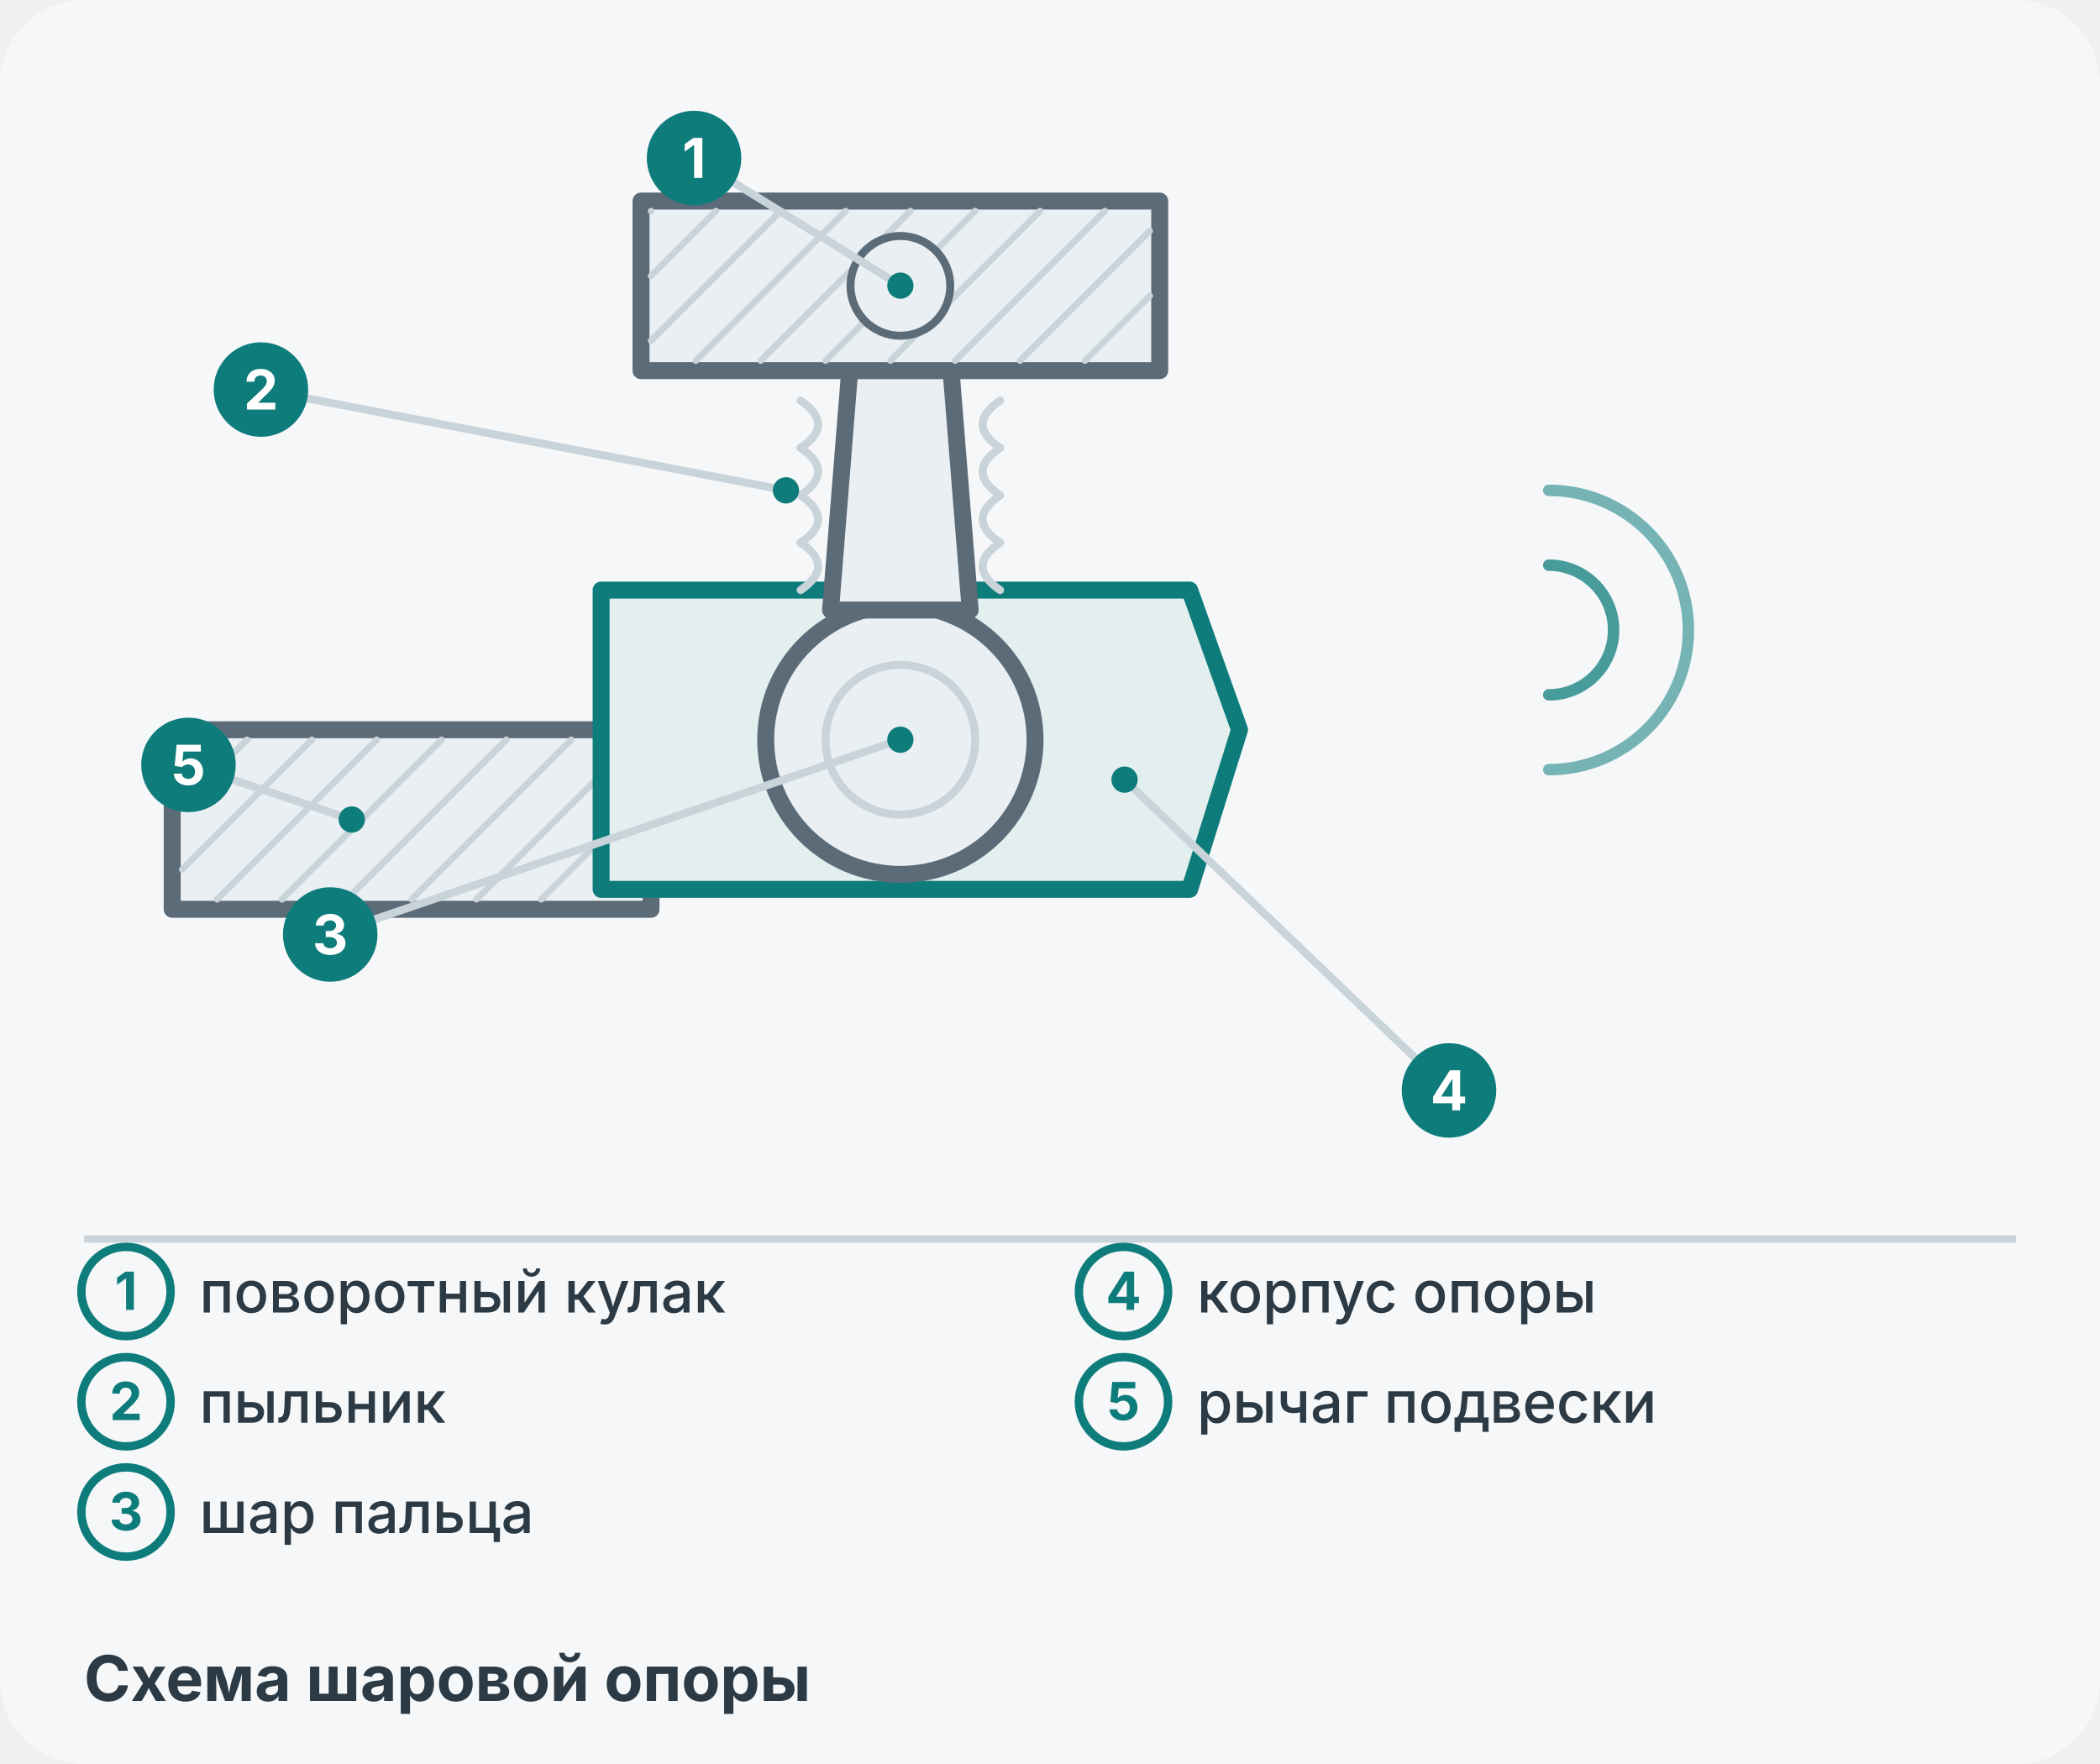
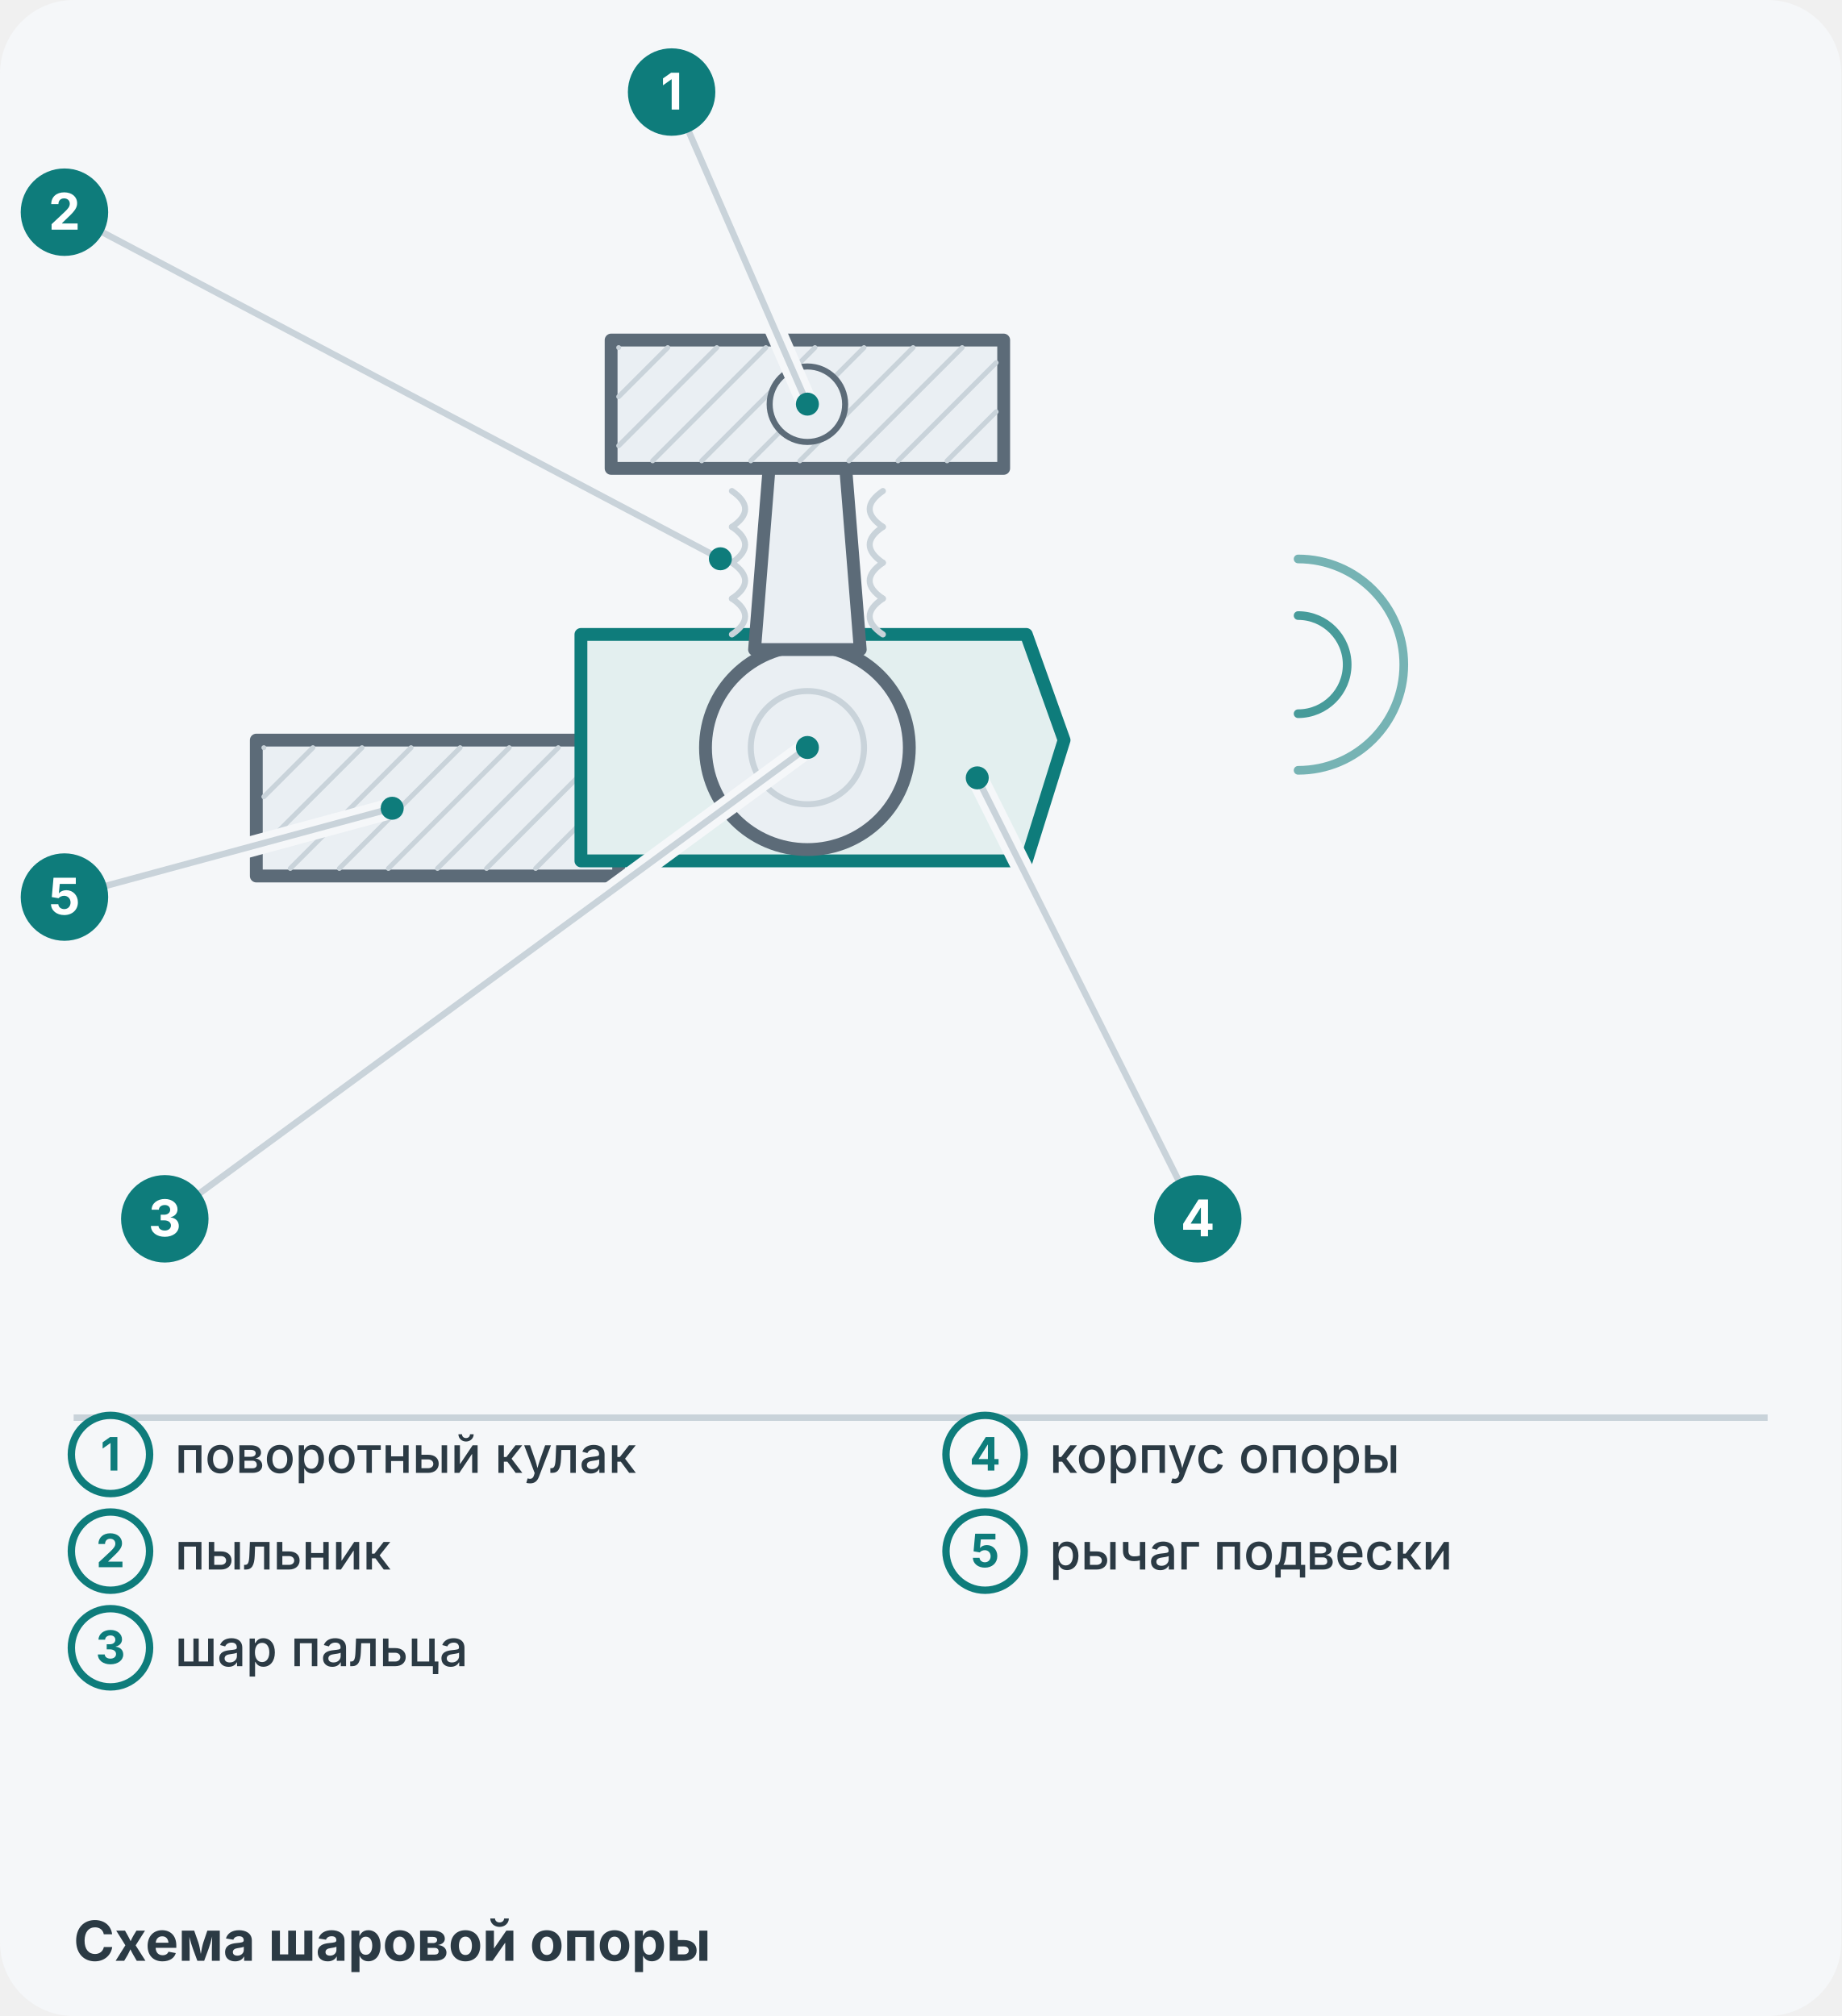
- <svg xmlns="http://www.w3.org/2000/svg" viewBox="0 0 400 336" role="img" aria-label="Схема шаровой опоры">
-   <rect width="400" height="336" rx="16" fill="#F5F7F9" />
-   <g transform="translate(10,6) scale(0.95)">
+ <svg xmlns="http://www.w3.org/2000/svg" viewBox="0 0 400 438" role="img" aria-label="Схема шаровой опоры">
+   <rect width="400" height="438" rx="16" fill="#F5F7F9" />
+   <g id="hl" />
+   <g transform="translate(36,46) scale(0.82)">
    <g fill="none" stroke-linecap="round" stroke-linejoin="round">
      <path d="M 24.0 140.0 L 120.0 140.0 L 120.0 176.0 L 24.0 176.0 Z" stroke="#5C6B78" stroke-width="3.4" fill="#EAEFF3" />
      <path d="M 26.0 142.0 L 26.0 142.0" stroke="#C9D3DA" stroke-width="1.3" />
      <path d="M 39.0 142.0 L 26.0 155.0" stroke="#C9D3DA" stroke-width="1.3" />
      <path d="M 52.0 142.0 L 26.0 168.0" stroke="#C9D3DA" stroke-width="1.3" />
      <path d="M 65.0 142.0 L 33.0 174.0" stroke="#C9D3DA" stroke-width="1.3" />
      <path d="M 78.0 142.0 L 46.0 174.0" stroke="#C9D3DA" stroke-width="1.3" />
      <path d="M 91.0 142.0 L 59.0 174.0" stroke="#C9D3DA" stroke-width="1.3" />
      <path d="M 104.0 142.0 L 72.0 174.0" stroke="#C9D3DA" stroke-width="1.3" />
      <path d="M 117.0 142.0 L 85.0 174.0" stroke="#C9D3DA" stroke-width="1.3" />
      <path d="M 118.0 154.0 L 98.0 174.0" stroke="#C9D3DA" stroke-width="1.3" />
      <path d="M 110.0 112.0 L 228.0 112.0 L 238.0 140.0 L 228.0 172.0 L 110.0 172.0 Z" stroke="#0E7C7B" stroke-width="3.4" fill="#E3EFEF" />
      <circle cx="170.0" cy="142.0" r="27.0" stroke="#5C6B78" stroke-width="3.4" fill="#EAEFF3" />
      <circle cx="170.0" cy="142.0" r="15.0" stroke="#C9D3DA" stroke-width="1.6" fill="none" />
      <path d="M 156.0 116.0 L 184.0 116.0 L 180.0 66.0 L 160.0 66.0 Z" stroke="#5C6B78" stroke-width="3.4" fill="#EAEFF3" />
      <path d="M 150.0 112.0 Q 157.0 107.2 150.0 102.5" stroke="#C9D3DA" stroke-width="1.6" fill="none" />
      <path d="M 150.0 102.5 Q 157.0 97.8 150.0 93.0" stroke="#C9D3DA" stroke-width="1.6" fill="none" />
      <path d="M 150.0 93.0 Q 157.0 88.2 150.0 83.5" stroke="#C9D3DA" stroke-width="1.6" fill="none" />
      <path d="M 150.0 83.5 Q 157.0 78.8 150.0 74.0" stroke="#C9D3DA" stroke-width="1.6" fill="none" />
      <path d="M 190.0 112.0 Q 183.0 107.2 190.0 102.5" stroke="#C9D3DA" stroke-width="1.6" fill="none" />
      <path d="M 190.0 102.5 Q 183.0 97.8 190.0 93.0" stroke="#C9D3DA" stroke-width="1.6" fill="none" />
      <path d="M 190.0 93.0 Q 183.0 88.2 190.0 83.5" stroke="#C9D3DA" stroke-width="1.6" fill="none" />
      <path d="M 190.0 83.5 Q 183.0 78.8 190.0 74.0" stroke="#C9D3DA" stroke-width="1.6" fill="none" />
      <path d="M 118.0 34.0 L 222.0 34.0 L 222.0 68.0 L 118.0 68.0 Z" stroke="#5C6B78" stroke-width="3.4" fill="#EAEFF3" />
      <path d="M 120.0 36.0 L 120.0 36.0" stroke="#C9D3DA" stroke-width="1.3" />
      <path d="M 133.0 36.0 L 120.0 49.0" stroke="#C9D3DA" stroke-width="1.3" />
      <path d="M 146.0 36.0 L 120.0 62.0" stroke="#C9D3DA" stroke-width="1.3" />
      <path d="M 159.0 36.0 L 129.0 66.0" stroke="#C9D3DA" stroke-width="1.3" />
      <path d="M 172.0 36.0 L 142.0 66.0" stroke="#C9D3DA" stroke-width="1.3" />
      <path d="M 185.0 36.0 L 155.0 66.0" stroke="#C9D3DA" stroke-width="1.3" />
      <path d="M 198.0 36.0 L 168.0 66.0" stroke="#C9D3DA" stroke-width="1.3" />
      <path d="M 211.0 36.0 L 181.0 66.0" stroke="#C9D3DA" stroke-width="1.3" />
      <path d="M 220.0 40.0 L 194.0 66.0" stroke="#C9D3DA" stroke-width="1.3" />
      <path d="M 220.0 53.0 L 207.0 66.0" stroke="#C9D3DA" stroke-width="1.3" />
      <circle cx="170.0" cy="51.0" r="10.0" stroke="#5C6B78" stroke-width="1.6" fill="#EAEFF3" />
      <path d="M 300 107 A 13 13 0 0 1 300 133" stroke="#0E7C7B" stroke-width="2.3" opacity="0.75" />
      <path d="M 300 92 A 28 28 0 0 1 300 148" stroke="#0E7C7B" stroke-width="2.3" opacity="0.55" />
    </g>
  </g>
-   <path d="M 16 236 L 384 236" stroke="#C9D3DA" stroke-width="1.4" fill="none" />
  <g fill="none" stroke-linecap="round" stroke-linejoin="round">
-     <path d="M 171.5 54.4 L 132.2 30.1" stroke="#C9D3DA" stroke-width="1.5" fill="none" />
-     <circle cx="171.5" cy="54.4" r="2.5" fill="#0E7C7B" />
-     <circle cx="132.2" cy="30.1" r="9" fill="#0E7C7B" />
-     <text x="132.2" y="33.9" font-family="Manrope, Inter, system-ui, -apple-system, Segoe UI, sans-serif" font-size="10.5" font-weight="700" fill="#FFFFFF" text-anchor="middle">1</text>
-     <path d="M 149.7 93.4 L 49.7 74.2" stroke="#C9D3DA" stroke-width="1.5" fill="none" />
-     <circle cx="149.7" cy="93.4" r="2.5" fill="#0E7C7B" />
-     <circle cx="49.7" cy="74.2" r="9" fill="#0E7C7B" />
-     <text x="49.7" y="78.0" font-family="Manrope, Inter, system-ui, -apple-system, Segoe UI, sans-serif" font-size="10.5" font-weight="700" fill="#FFFFFF" text-anchor="middle">2</text>
-     <path d="M 171.5 140.9 L 62.9 178.0" stroke="#C9D3DA" stroke-width="1.5" fill="none" />
-     <circle cx="171.5" cy="140.9" r="2.5" fill="#0E7C7B" />
-     <circle cx="62.9" cy="178.0" r="9" fill="#0E7C7B" />
-     <text x="62.9" y="181.8" font-family="Manrope, Inter, system-ui, -apple-system, Segoe UI, sans-serif" font-size="10.5" font-weight="700" fill="#FFFFFF" text-anchor="middle">3</text>
-     <path d="M 214.2 148.5 L 276.0 207.7" stroke="#C9D3DA" stroke-width="1.5" fill="none" />
-     <circle cx="214.2" cy="148.5" r="2.5" fill="#0E7C7B" />
-     <circle cx="276.0" cy="207.7" r="9" fill="#0E7C7B" />
-     <text x="276.0" y="211.5" font-family="Manrope, Inter, system-ui, -apple-system, Segoe UI, sans-serif" font-size="10.5" font-weight="700" fill="#FFFFFF" text-anchor="middle">4</text>
-     <path d="M 67.0 156.1 L 35.9 145.7" stroke="#C9D3DA" stroke-width="1.5" fill="none" />
-     <circle cx="67.0" cy="156.1" r="2.5" fill="#0E7C7B" />
-     <circle cx="35.9" cy="145.7" r="9" fill="#0E7C7B" />
-     <text x="35.9" y="149.5" font-family="Manrope, Inter, system-ui, -apple-system, Segoe UI, sans-serif" font-size="10.5" font-weight="700" fill="#FFFFFF" text-anchor="middle">5</text>
-     <circle cx="24.0" cy="246.0" r="8.5" fill="#F5F7F9" stroke="#0E7C7B" stroke-width="1.6" />
-     <text x="24.0" y="249.5" font-family="Manrope, Inter, system-ui, -apple-system, Segoe UI, sans-serif" font-size="10" font-weight="700" fill="#0E7C7B" text-anchor="middle">1</text>
-     <text x="38.0" y="250.0" font-family="Manrope, Inter, system-ui, -apple-system, Segoe UI, sans-serif" font-size="11" font-weight="500" fill="#2B3A44" text-anchor="start">поворотный кулак</text>
-     <circle cx="24.0" cy="267.0" r="8.5" fill="#F5F7F9" stroke="#0E7C7B" stroke-width="1.6" />
-     <text x="24.0" y="270.5" font-family="Manrope, Inter, system-ui, -apple-system, Segoe UI, sans-serif" font-size="10" font-weight="700" fill="#0E7C7B" text-anchor="middle">2</text>
-     <text x="38.0" y="271.0" font-family="Manrope, Inter, system-ui, -apple-system, Segoe UI, sans-serif" font-size="11" font-weight="500" fill="#2B3A44" text-anchor="start">пыльник</text>
-     <circle cx="24.0" cy="288.0" r="8.5" fill="#F5F7F9" stroke="#0E7C7B" stroke-width="1.6" />
-     <text x="24.0" y="291.5" font-family="Manrope, Inter, system-ui, -apple-system, Segoe UI, sans-serif" font-size="10" font-weight="700" fill="#0E7C7B" text-anchor="middle">3</text>
-     <text x="38.0" y="292.0" font-family="Manrope, Inter, system-ui, -apple-system, Segoe UI, sans-serif" font-size="11" font-weight="500" fill="#2B3A44" text-anchor="start">шар пальца</text>
-     <circle cx="214.0" cy="246.0" r="8.5" fill="#F5F7F9" stroke="#0E7C7B" stroke-width="1.6" />
-     <text x="214.0" y="249.5" font-family="Manrope, Inter, system-ui, -apple-system, Segoe UI, sans-serif" font-size="10" font-weight="700" fill="#0E7C7B" text-anchor="middle">4</text>
-     <text x="228.0" y="250.0" font-family="Manrope, Inter, system-ui, -apple-system, Segoe UI, sans-serif" font-size="11" font-weight="500" fill="#2B3A44" text-anchor="start">корпус опоры</text>
-     <circle cx="214.0" cy="267.0" r="8.5" fill="#F5F7F9" stroke="#0E7C7B" stroke-width="1.6" />
-     <text x="214.0" y="270.5" font-family="Manrope, Inter, system-ui, -apple-system, Segoe UI, sans-serif" font-size="10" font-weight="700" fill="#0E7C7B" text-anchor="middle">5</text>
-     <text x="228.0" y="271.0" font-family="Manrope, Inter, system-ui, -apple-system, Segoe UI, sans-serif" font-size="11" font-weight="500" fill="#2B3A44" text-anchor="start">рычаг подвески</text>
+     <path d="M 175.4 87.8 L 145.9 20.0" stroke="#F5F7F9" stroke-width="4.5" fill="none" />
+     <path d="M 175.4 87.8 L 145.9 20.0" stroke="#C9D3DA" stroke-width="1.4" fill="none" />
+     <circle cx="175.4" cy="87.8" r="2.5" fill="#0E7C7B" />
+     <circle cx="145.9" cy="20.0" r="9.5" fill="#0E7C7B" />
+     <text x="145.9" y="23.8" font-family="Manrope, Inter, system-ui, -apple-system, Segoe UI, sans-serif" font-size="11" font-weight="700" fill="#FFFFFF" text-anchor="middle">1</text>
+     <path d="M 156.5 121.4 L 14.0 46.1" stroke="#F5F7F9" stroke-width="4.5" fill="none" />
+     <path d="M 156.5 121.4 L 14.0 46.1" stroke="#C9D3DA" stroke-width="1.4" fill="none" />
+     <circle cx="156.5" cy="121.4" r="2.5" fill="#0E7C7B" />
+     <circle cx="14.0" cy="46.1" r="9.5" fill="#0E7C7B" />
+     <text x="14.0" y="49.9" font-family="Manrope, Inter, system-ui, -apple-system, Segoe UI, sans-serif" font-size="11" font-weight="700" fill="#FFFFFF" text-anchor="middle">2</text>
+     <path d="M 175.4 162.4 L 35.8 264.8" stroke="#F5F7F9" stroke-width="4.5" fill="none" />
+     <path d="M 175.4 162.4 L 35.8 264.8" stroke="#C9D3DA" stroke-width="1.4" fill="none" />
+     <circle cx="175.4" cy="162.4" r="2.5" fill="#0E7C7B" />
+     <circle cx="35.8" cy="264.8" r="9.5" fill="#0E7C7B" />
+     <text x="35.8" y="268.6" font-family="Manrope, Inter, system-ui, -apple-system, Segoe UI, sans-serif" font-size="11" font-weight="700" fill="#FFFFFF" text-anchor="middle">3</text>
+     <path d="M 212.3 169.0 L 260.2 264.8" stroke="#F5F7F9" stroke-width="4.5" fill="none" />
+     <path d="M 212.3 169.0 L 260.2 264.8" stroke="#C9D3DA" stroke-width="1.4" fill="none" />
+     <circle cx="212.3" cy="169.0" r="2.5" fill="#0E7C7B" />
+     <circle cx="260.2" cy="264.8" r="9.5" fill="#0E7C7B" />
+     <text x="260.2" y="268.6" font-family="Manrope, Inter, system-ui, -apple-system, Segoe UI, sans-serif" font-size="11" font-weight="700" fill="#FFFFFF" text-anchor="middle">4</text>
+     <path d="M 85.2 175.6 L 14.0 194.9" stroke="#F5F7F9" stroke-width="4.5" fill="none" />
+     <path d="M 85.2 175.6 L 14.0 194.9" stroke="#C9D3DA" stroke-width="1.4" fill="none" />
+     <circle cx="85.2" cy="175.6" r="2.5" fill="#0E7C7B" />
+     <circle cx="14.0" cy="194.9" r="9.5" fill="#0E7C7B" />
+     <text x="14.0" y="198.7" font-family="Manrope, Inter, system-ui, -apple-system, Segoe UI, sans-serif" font-size="11" font-weight="700" fill="#FFFFFF" text-anchor="middle">5</text>
  </g>
-   <text x="16.0" y="324.0" font-family="Manrope, Inter, system-ui, -apple-system, Segoe UI, sans-serif" font-size="12" font-weight="700" fill="#2B3A44" text-anchor="start">Схема шаровой опоры</text>
+   <path d="M 16 308 L 384 308" stroke="#C9D3DA" stroke-width="1.4" fill="none" />
+   <g>
+     <circle cx="24" cy="316" r="8.5" fill="#F5F7F9" stroke="#0E7C7B" stroke-width="1.6" />
+     <text x="24.0" y="319.5" font-family="Manrope, Inter, system-ui, -apple-system, Segoe UI, sans-serif" font-size="10" font-weight="700" fill="#0E7C7B" text-anchor="middle">1</text>
+     <text x="38.0" y="320.0" font-family="Manrope, Inter, system-ui, -apple-system, Segoe UI, sans-serif" font-size="11" font-weight="500" fill="#2B3A44" text-anchor="start">поворотный кулак</text>
+     <circle cx="24" cy="337" r="8.5" fill="#F5F7F9" stroke="#0E7C7B" stroke-width="1.6" />
+     <text x="24.0" y="340.5" font-family="Manrope, Inter, system-ui, -apple-system, Segoe UI, sans-serif" font-size="10" font-weight="700" fill="#0E7C7B" text-anchor="middle">2</text>
+     <text x="38.0" y="341.0" font-family="Manrope, Inter, system-ui, -apple-system, Segoe UI, sans-serif" font-size="11" font-weight="500" fill="#2B3A44" text-anchor="start">пыльник</text>
+     <circle cx="24" cy="358" r="8.5" fill="#F5F7F9" stroke="#0E7C7B" stroke-width="1.6" />
+     <text x="24.0" y="361.5" font-family="Manrope, Inter, system-ui, -apple-system, Segoe UI, sans-serif" font-size="10" font-weight="700" fill="#0E7C7B" text-anchor="middle">3</text>
+     <text x="38.0" y="362.0" font-family="Manrope, Inter, system-ui, -apple-system, Segoe UI, sans-serif" font-size="11" font-weight="500" fill="#2B3A44" text-anchor="start">шар пальца</text>
+     <circle cx="214" cy="316" r="8.5" fill="#F5F7F9" stroke="#0E7C7B" stroke-width="1.6" />
+     <text x="214.0" y="319.5" font-family="Manrope, Inter, system-ui, -apple-system, Segoe UI, sans-serif" font-size="10" font-weight="700" fill="#0E7C7B" text-anchor="middle">4</text>
+     <text x="228.0" y="320.0" font-family="Manrope, Inter, system-ui, -apple-system, Segoe UI, sans-serif" font-size="11" font-weight="500" fill="#2B3A44" text-anchor="start">корпус опоры</text>
+     <circle cx="214" cy="337" r="8.5" fill="#F5F7F9" stroke="#0E7C7B" stroke-width="1.6" />
+     <text x="214.0" y="340.5" font-family="Manrope, Inter, system-ui, -apple-system, Segoe UI, sans-serif" font-size="10" font-weight="700" fill="#0E7C7B" text-anchor="middle">5</text>
+     <text x="228.0" y="341.0" font-family="Manrope, Inter, system-ui, -apple-system, Segoe UI, sans-serif" font-size="11" font-weight="500" fill="#2B3A44" text-anchor="start">рычаг подвески</text>
+   </g>
+   <text x="16.0" y="426.0" font-family="Manrope, Inter, system-ui, -apple-system, Segoe UI, sans-serif" font-size="12" font-weight="700" fill="#2B3A44" text-anchor="start">Схема шаровой опоры</text>
</svg>
